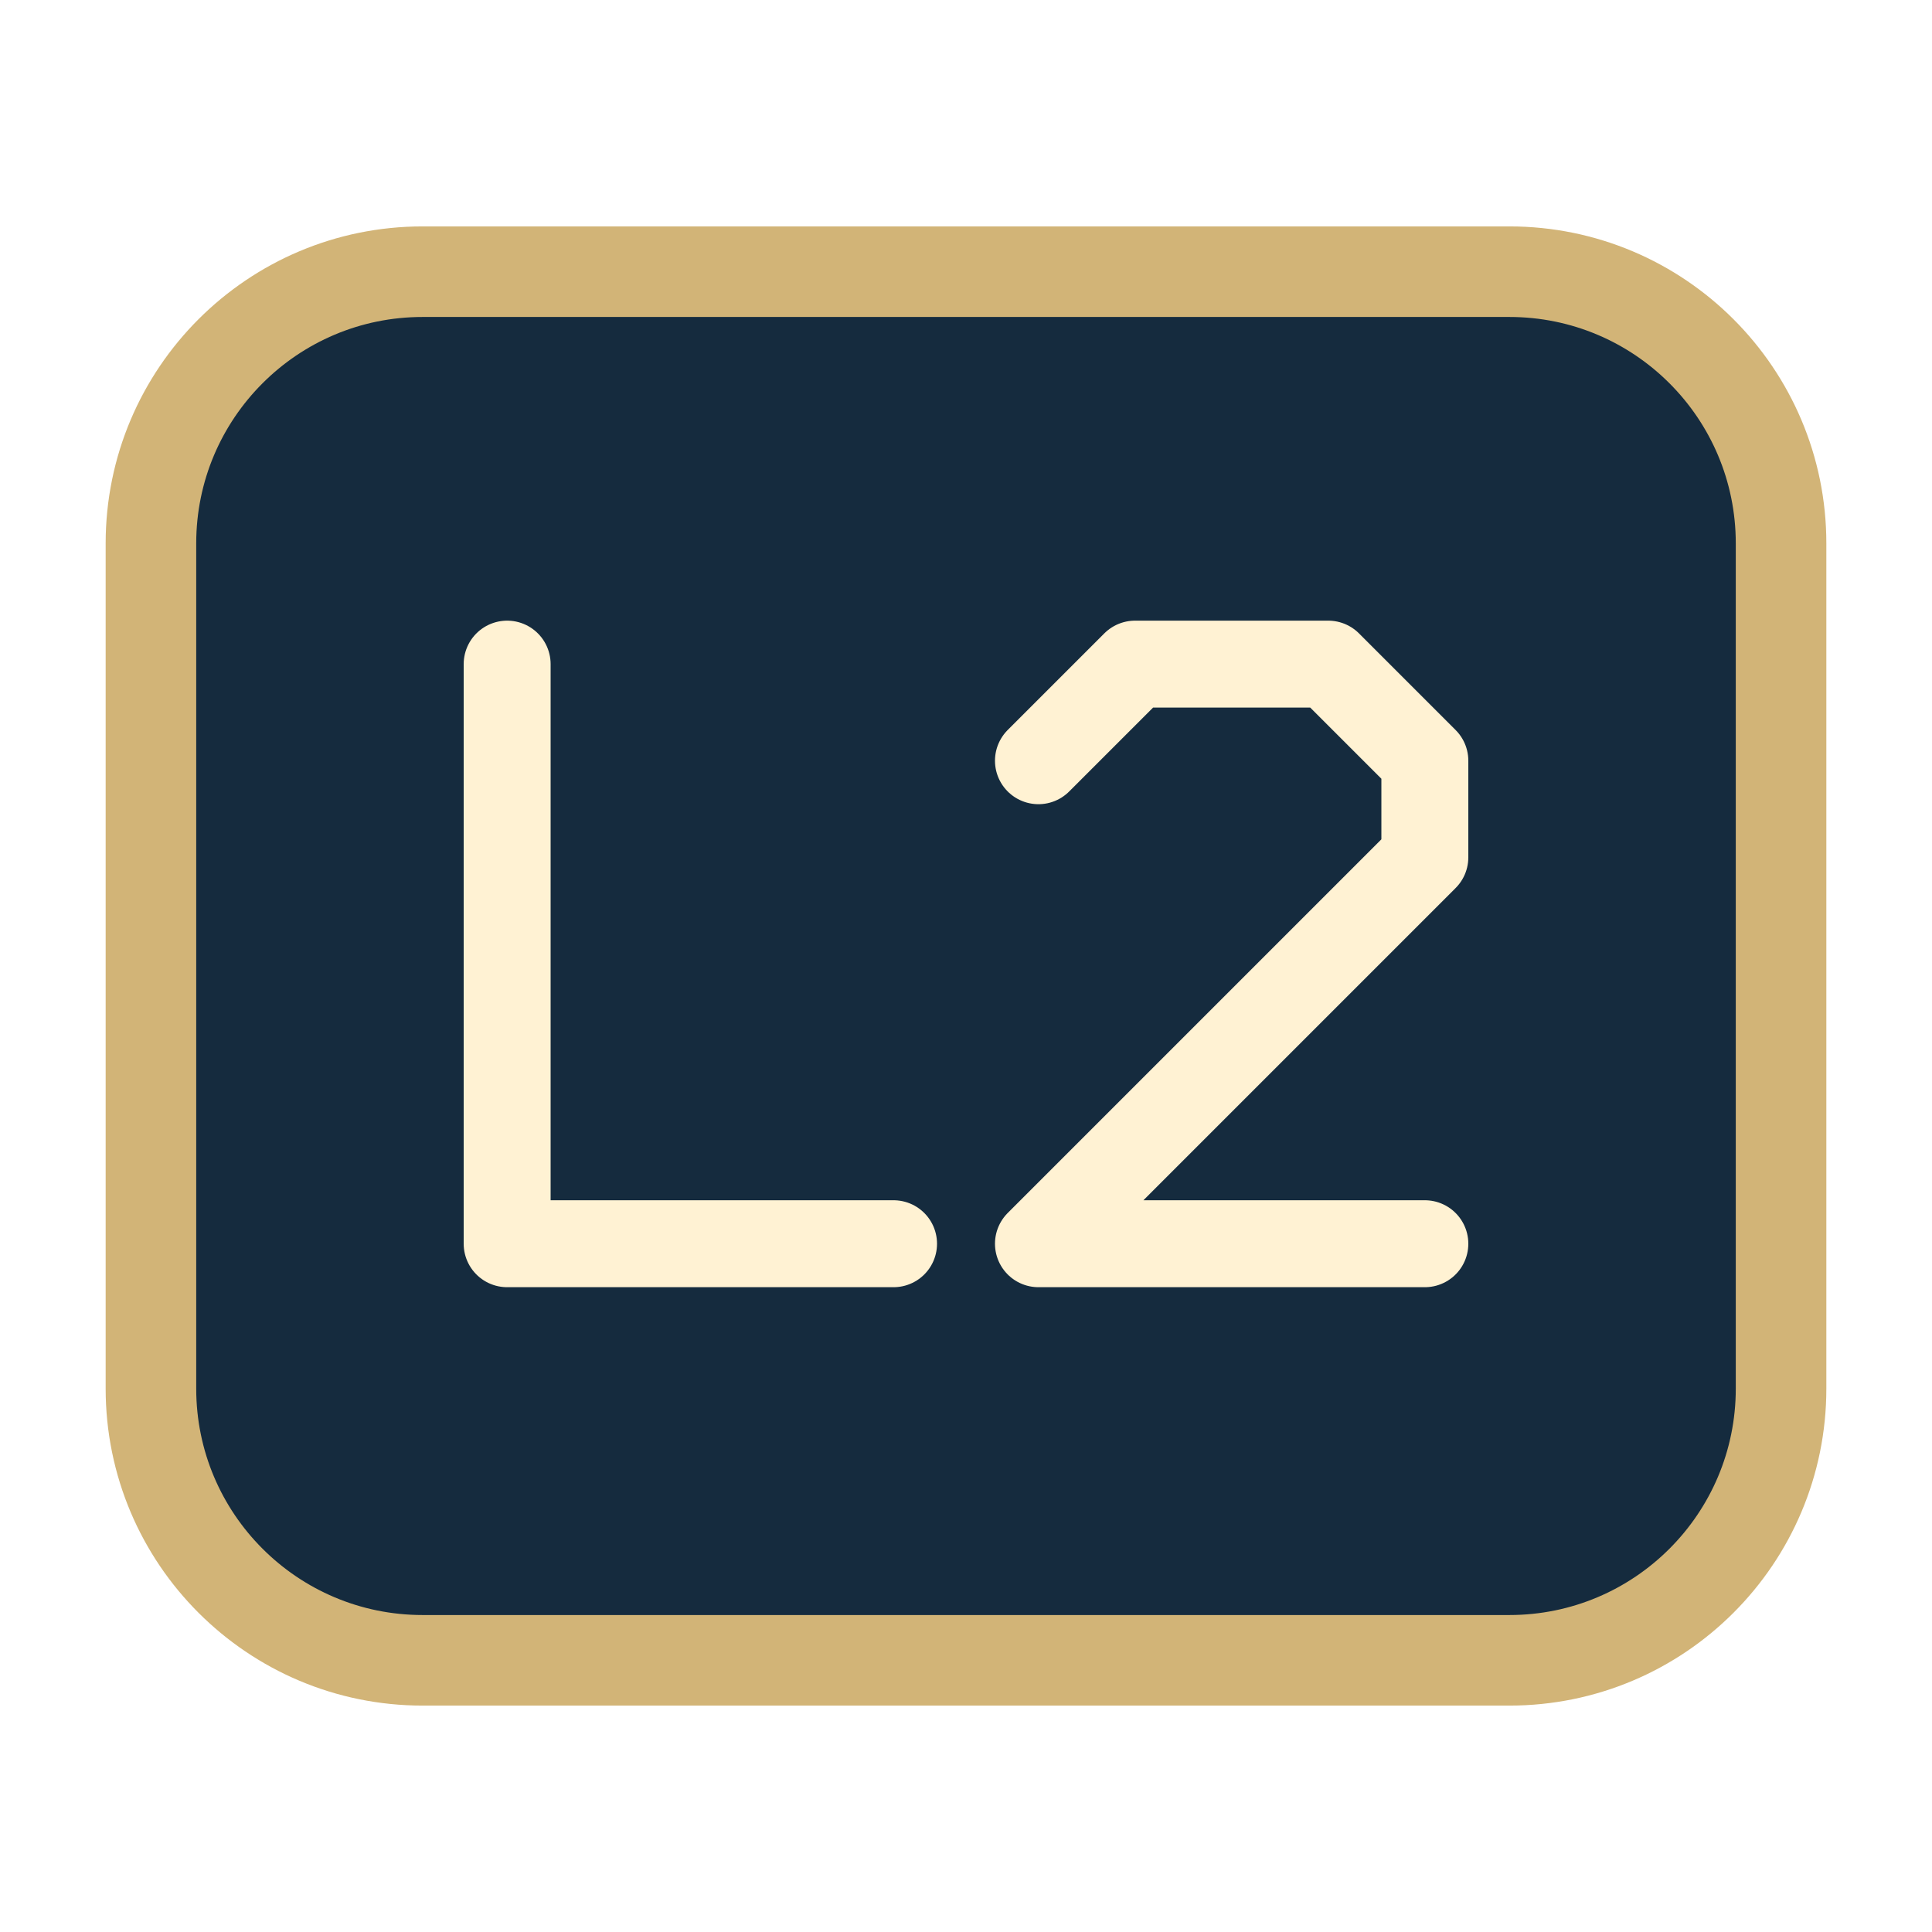
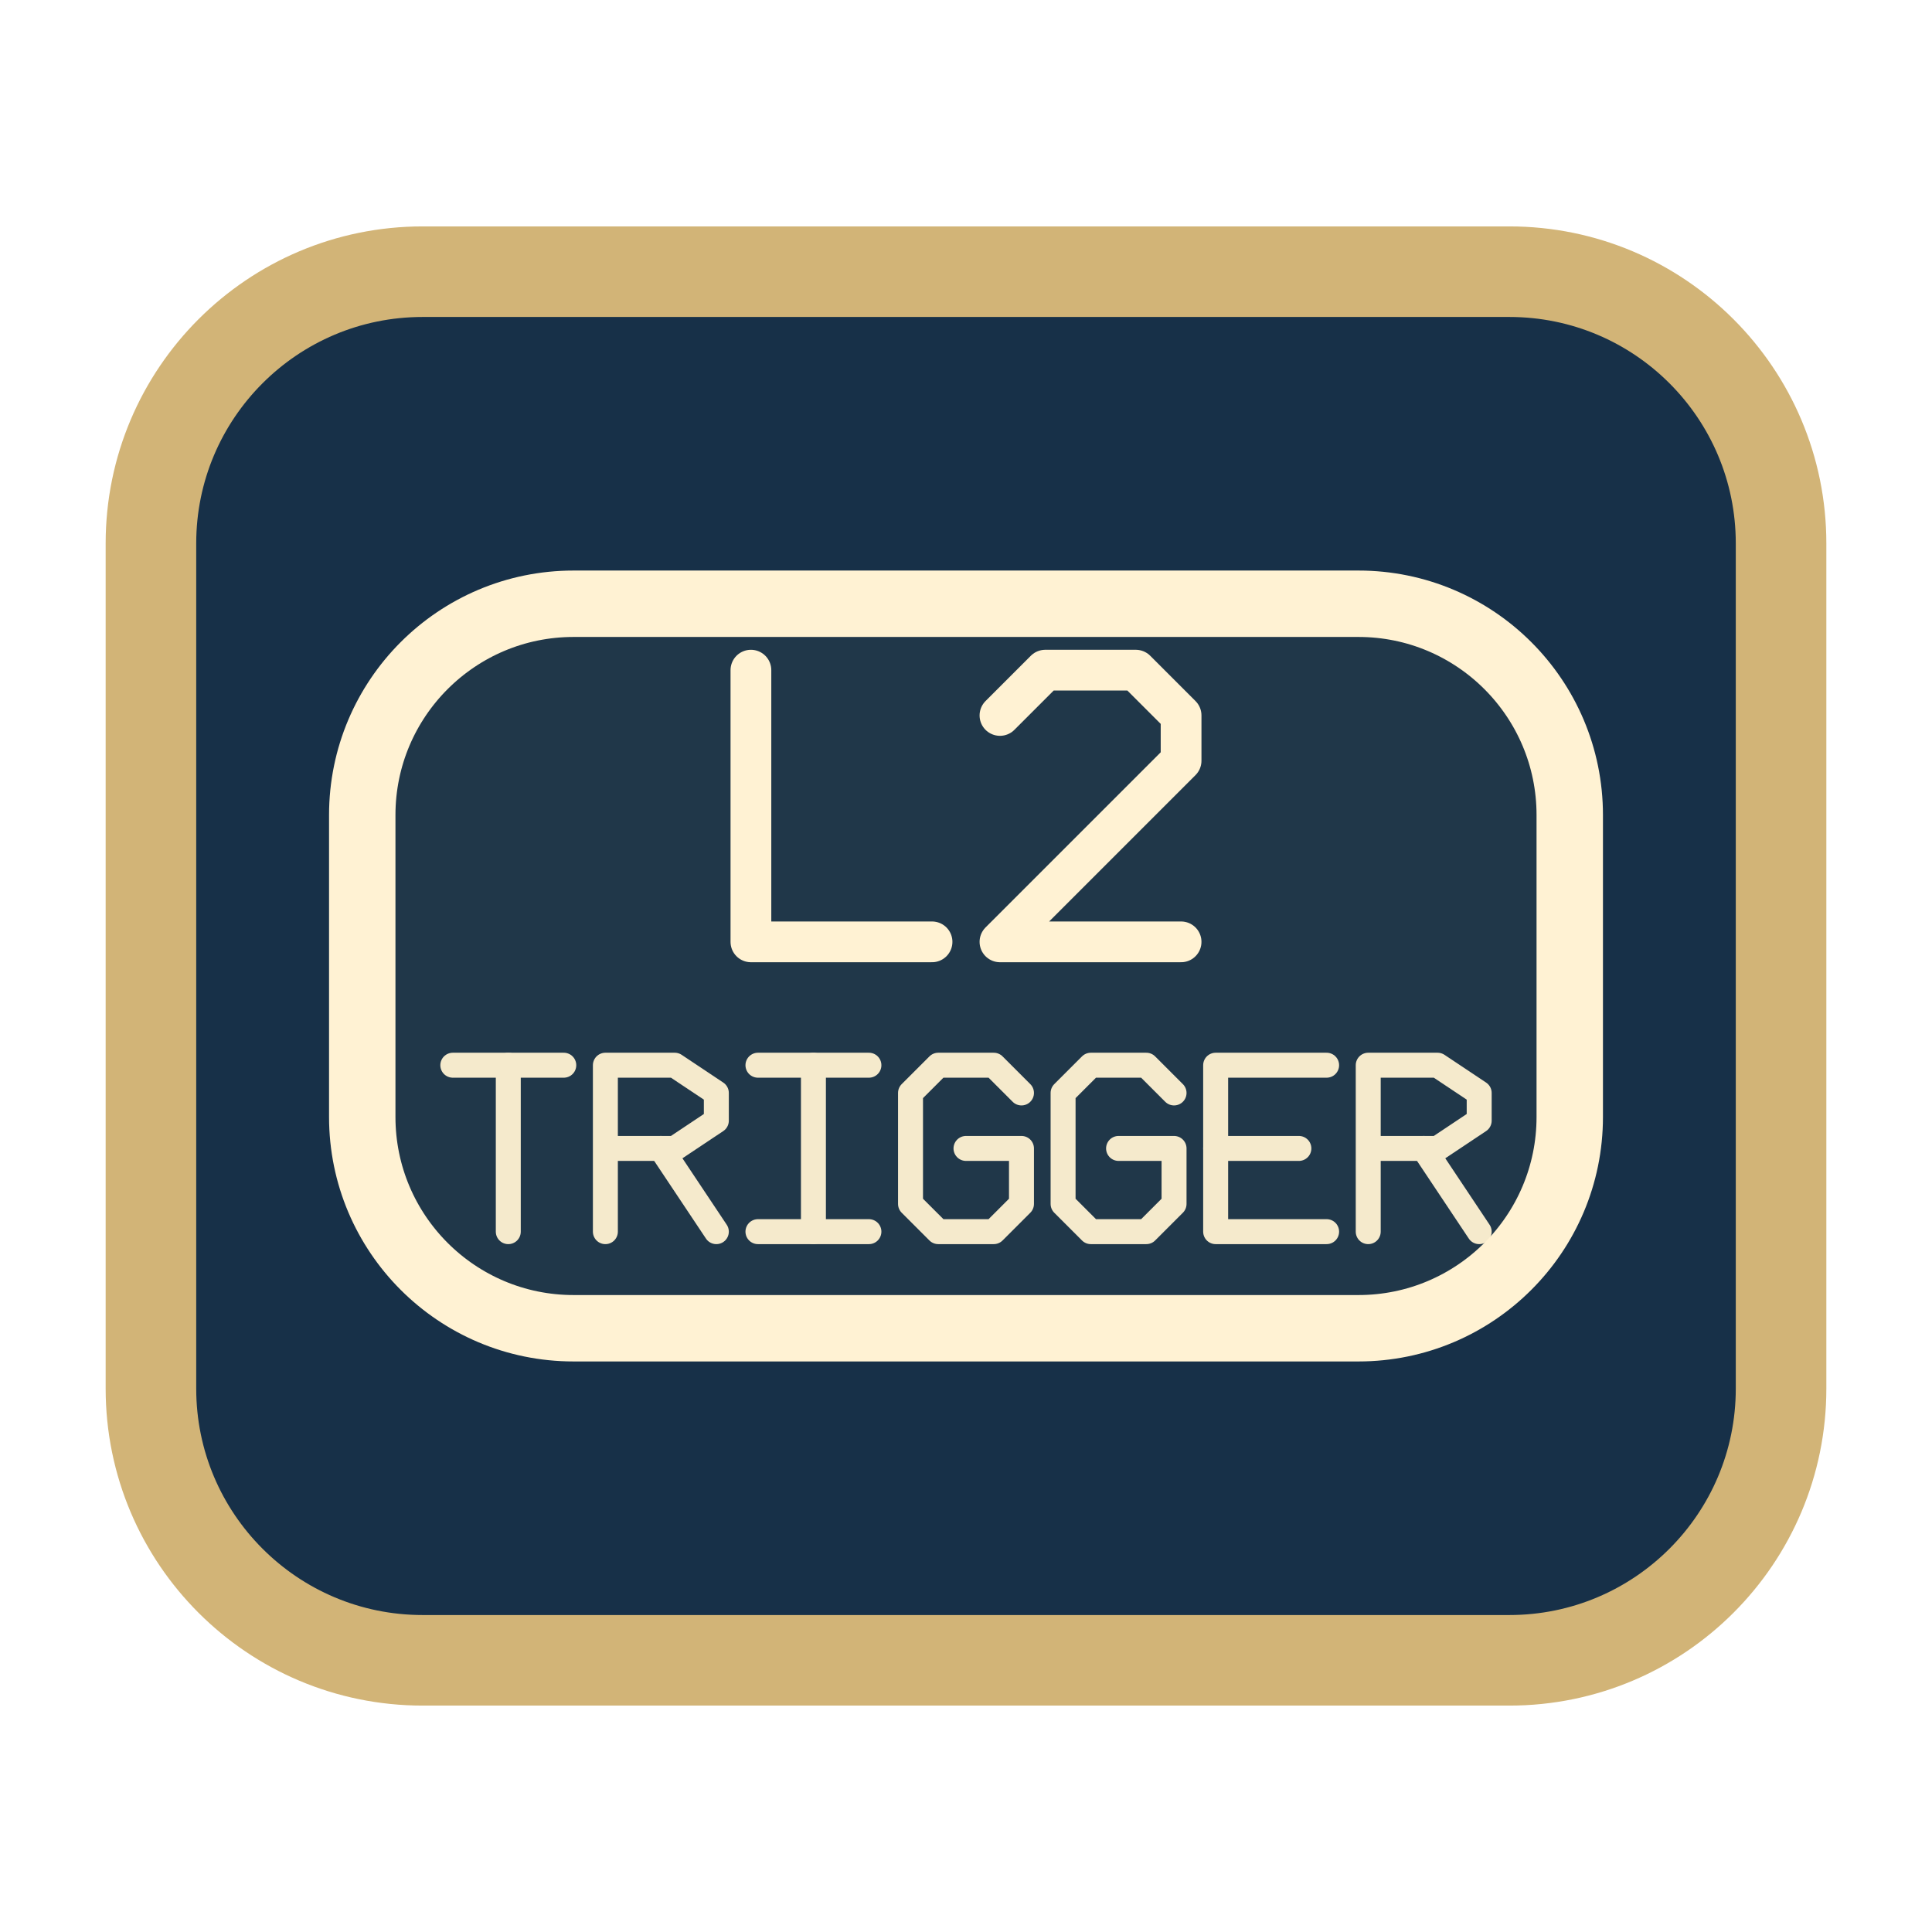
<svg xmlns="http://www.w3.org/2000/svg" viewBox="0 0 64 64" width="64" height="64">
-   <g fill="#152b3e" stroke="#d2b477" stroke-width="3">
-     <rect x="5" y="9" width="54" height="46" rx="9" />
-   </g>
-   <g transform="translate(16.8 22) scale(1.6)" fill="none" stroke="#fff2d3" stroke-width="1.8" stroke-linecap="round" stroke-linejoin="round">
+   <rect x="5" y="9" width="54" height="46" rx="9" fill="#173048" stroke="#d2b477" stroke-width="3" />
+   <rect x="12" y="20" width="40" height="24" rx="7" fill="#203749" stroke="#fff2d3" stroke-width="2.2" />
+   <g transform="translate(24.875 22.2) scale(0.75)" fill="none" stroke="#fff2d3" stroke-width="1.8" stroke-linecap="round" stroke-linejoin="round">
    <polyline transform="translate(0 0)" points="0,0 0,12 8,12" />
    <polyline transform="translate(11 0)" points="0,2 2,0 6,0 8,2 8,4 0,12 8,12" />
  </g>
+   <g transform="translate(15 35.2865) scale(0.459459)" fill="none" stroke="#fff2d3" stroke-width="1.8" stroke-linecap="round" stroke-linejoin="round" opacity="0.95">
+     <polyline transform="translate(0 0)" points="0,0 8,0" />
+     <polyline transform="translate(0 0)" points="4,0 4,12" />
+     <polyline transform="translate(11 0)" points="0,12 0,0 5,0 8,2 8,4 5,6 0,6" />
+     <polyline transform="translate(11 0)" points="4,6 8,12" />
+     <polyline transform="translate(22 0)" points="0,0 8,0" />
+     <polyline transform="translate(22 0)" points="4,0 4,12" />
+     <polyline transform="translate(22 0)" points="0,12 8,12" />
+     <polyline transform="translate(33 0)" points="8,2 6,0 2,0 0,2 0,10 2,12 6,12 8,10 8,6 4,6" />
+     <polyline transform="translate(44 0)" points="8,2 6,0 2,0 0,2 0,10 2,12 6,12 8,10 8,6 4,6" />
+     <polyline transform="translate(55 0)" points="8,0 0,0 0,12 8,12" />
+     <polyline transform="translate(55 0)" points="0,6 6,6" />
+     <polyline transform="translate(66 0)" points="0,12 0,0 5,0 8,2 8,4 5,6 0,6" />
+     <polyline transform="translate(66 0)" points="4,6 8,12" />
+   </g>
</svg>
